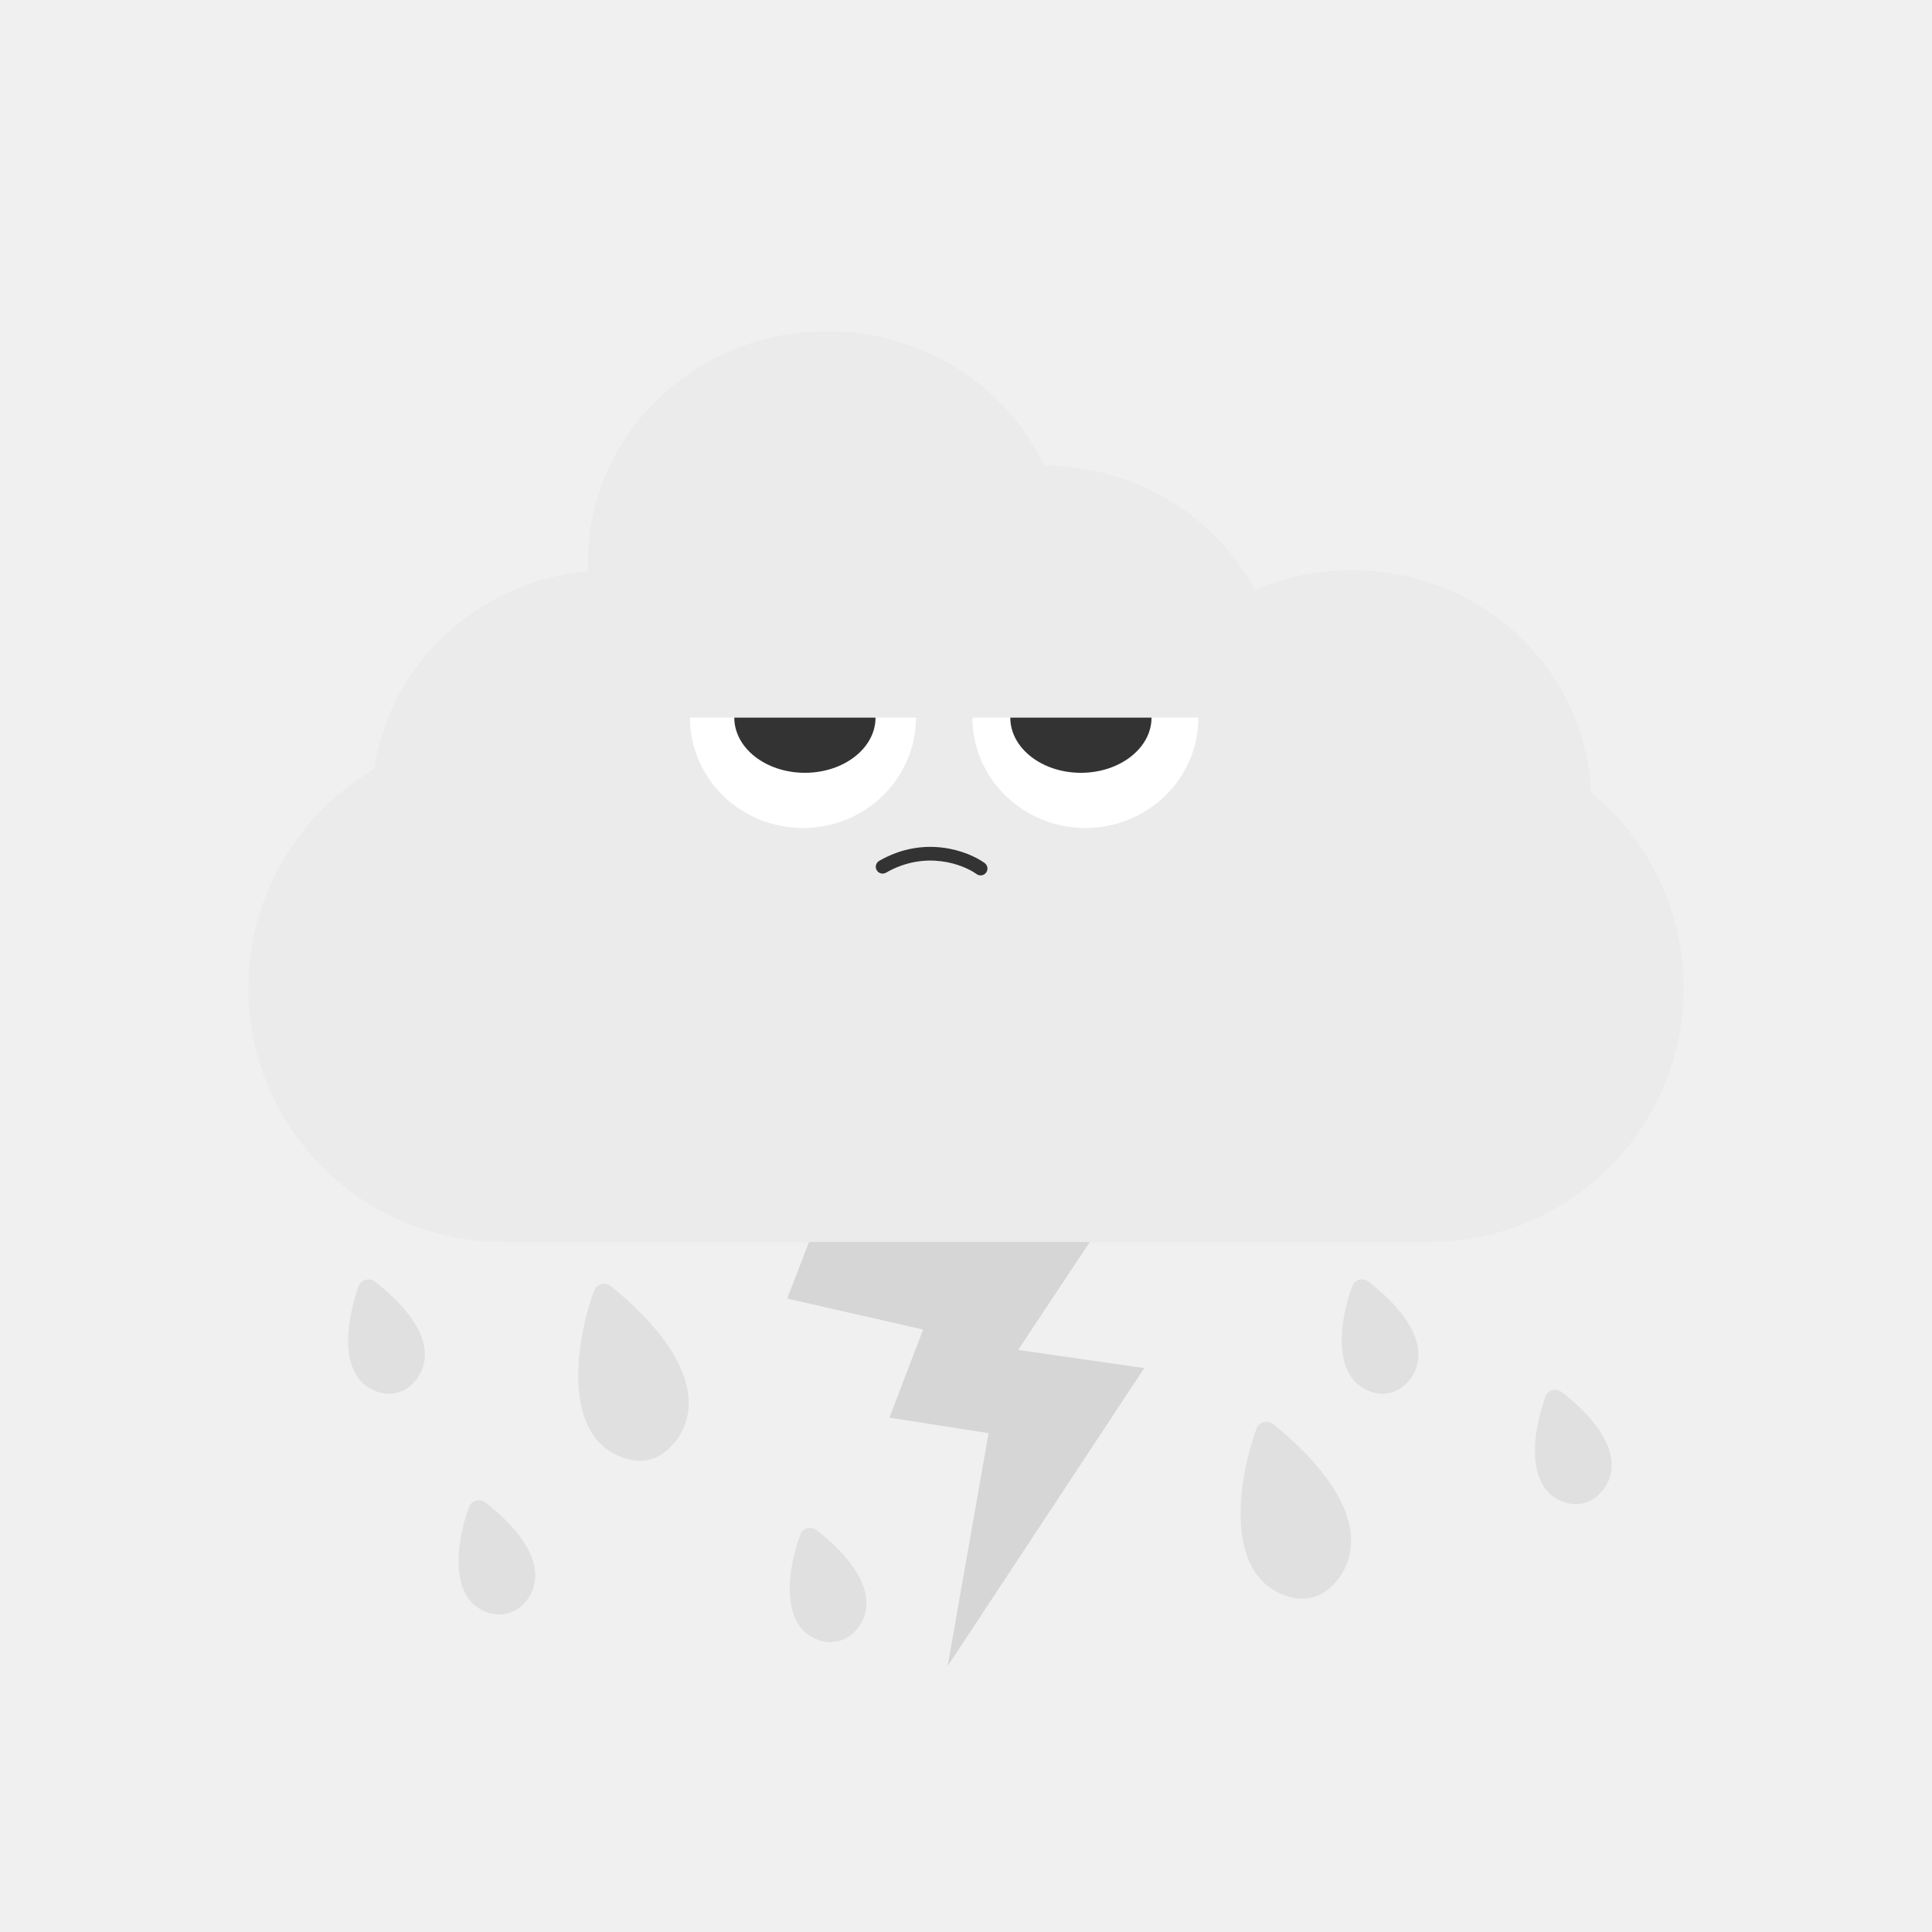
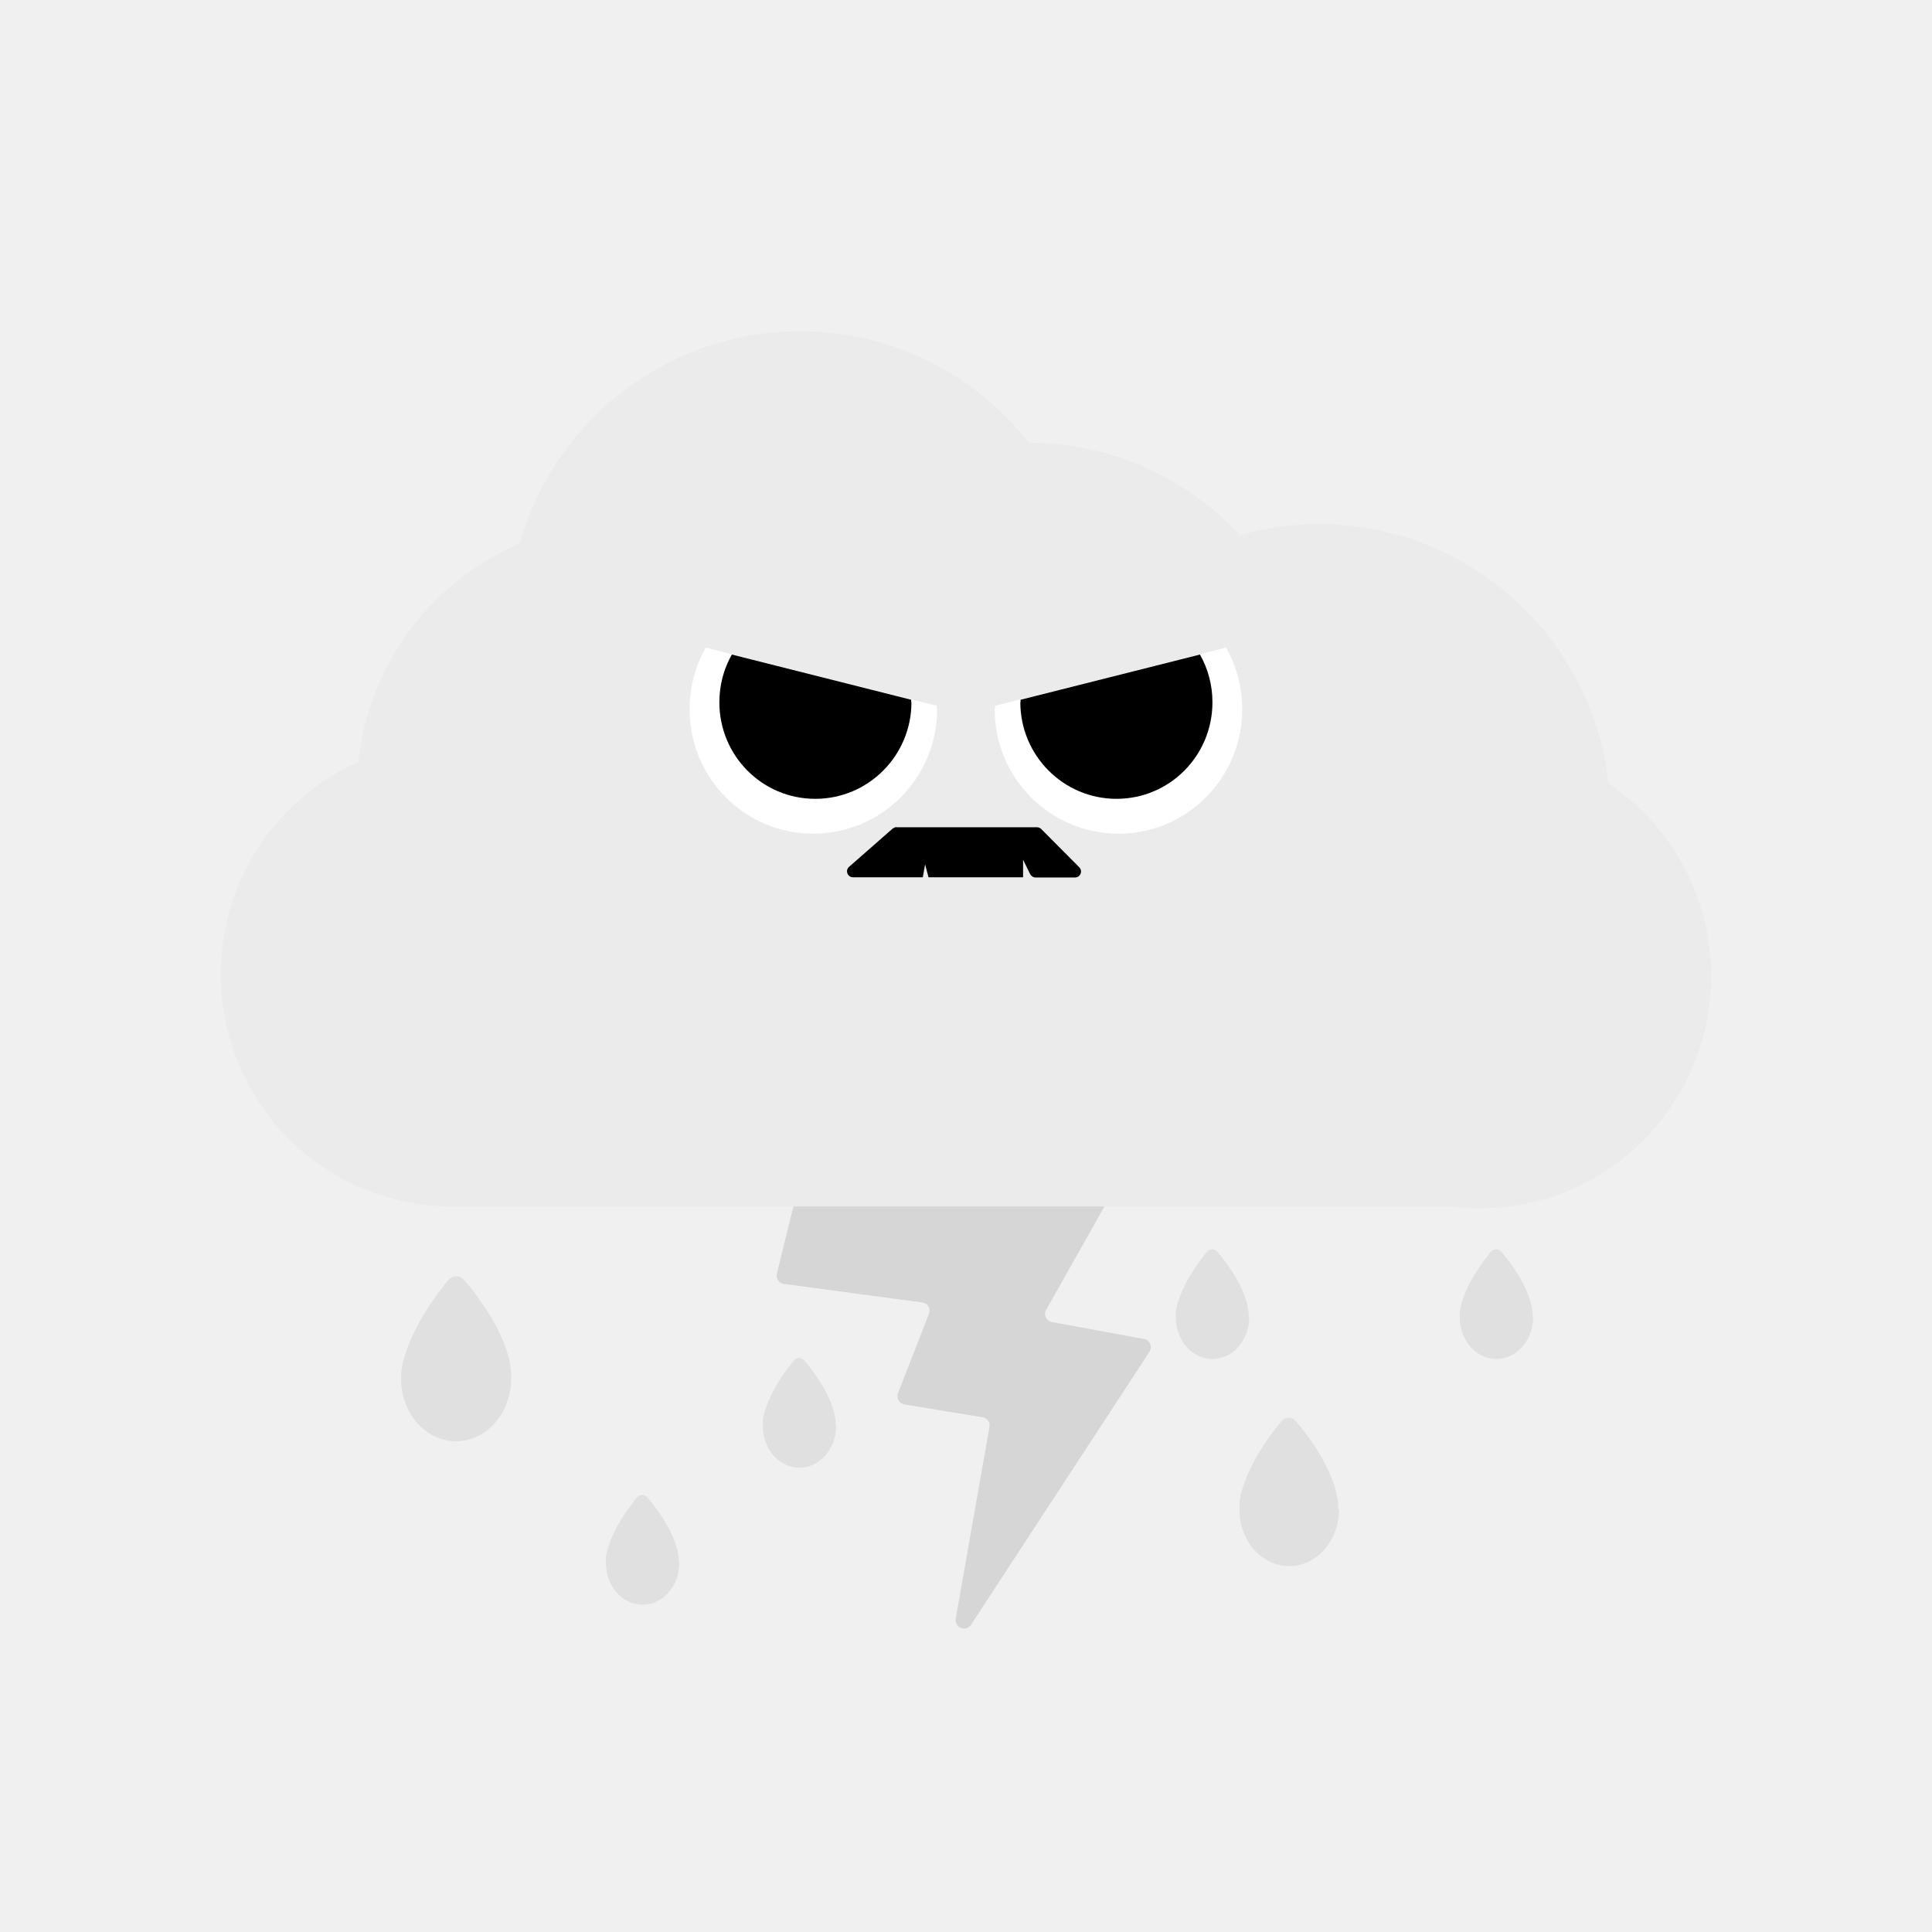
<svg xmlns="http://www.w3.org/2000/svg" width="70" height="70" viewBox="0 0 70 70" fill="none">
-   <path d="M28.521 47.049L31.372 39.658L36.833 39.272L35.214 43.635L39.508 44.966L36.889 48.91L41.457 49.568L34.335 60.366L35.818 51.927L32.226 51.364L33.446 48.172L28.521 47.049Z" fill="#D6D6D6" />
-   <path fill-rule="evenodd" clip-rule="evenodd" d="M45.477 21.368C46.548 20.91 47.732 20.655 48.978 20.655C53.647 20.655 57.453 24.227 57.638 28.701C59.691 30.388 61 32.943 61 35.803C61 40.882 56.871 45 51.778 45H18.222C13.129 45 9 40.882 9 35.803C9 32.421 10.83 29.466 13.557 27.868C14.109 24.054 17.312 21.062 21.307 20.694C21.303 20.591 21.301 20.489 21.301 20.386C21.301 15.754 25.181 12 29.968 12C33.456 12 36.464 13.994 37.838 16.869C41.157 16.884 44.035 18.705 45.477 21.368Z" fill="#EBEBEB" />
-   <path fill-rule="evenodd" clip-rule="evenodd" d="M35.233 26C35.233 26 35.233 26 35.233 26C35.233 28.209 37.065 30 39.326 30C41.586 30 43.419 28.209 43.419 26C43.419 26 43.419 26 43.419 26L35.233 26Z" fill="white" />
-   <path fill-rule="evenodd" clip-rule="evenodd" d="M25 26C25 26 25 26 25 26C25 28.209 26.833 30 29.093 30C31.354 30 33.187 28.209 33.187 26C33.187 26 33.187 26 33.187 26L25 26Z" fill="white" />
-   <path fill-rule="evenodd" clip-rule="evenodd" d="M36.605 26L41.722 26C41.722 27.105 40.576 28 39.163 28C37.751 28 36.605 27.105 36.605 26Z" fill="#333333" />
-   <path fill-rule="evenodd" clip-rule="evenodd" d="M26.605 26L31.722 26C31.722 27.105 30.576 28 29.163 28C27.751 28 26.605 27.105 26.605 26Z" fill="#333333" />
-   <path fill-rule="evenodd" clip-rule="evenodd" d="M32.103 31.619C33.533 30.796 34.897 31.319 35.385 31.671C35.496 31.751 35.651 31.725 35.731 31.614C35.811 31.503 35.785 31.348 35.674 31.268C35.077 30.838 33.501 30.242 31.855 31.19C31.737 31.258 31.696 31.41 31.764 31.528C31.832 31.647 31.984 31.688 32.103 31.619Z" fill="#333333" />
-   <path d="M56.727 54.444C55.233 53.988 55.521 51.885 55.996 50.6C56.087 50.355 56.387 50.28 56.593 50.442C58.767 52.15 58.654 53.476 57.905 54.177C57.594 54.469 57.135 54.569 56.727 54.444Z" fill="#E0E0E0" />
-   <path d="M13.727 50.444C12.233 49.988 12.521 47.885 12.996 46.6C13.087 46.355 13.387 46.28 13.593 46.442C15.767 48.15 15.654 49.476 14.905 50.177C14.594 50.469 14.135 50.569 13.727 50.444Z" fill="#E0E0E0" />
-   <path d="M17.727 58.444C16.233 57.988 16.521 55.885 16.996 54.6C17.087 54.355 17.387 54.28 17.593 54.442C19.767 56.15 19.654 57.476 18.905 58.177C18.594 58.469 18.135 58.569 17.727 58.444Z" fill="#E0E0E0" />
-   <path d="M29.727 59.444C28.233 58.988 28.521 56.885 28.996 55.6C29.087 55.355 29.387 55.28 29.593 55.442C31.767 57.15 31.654 58.476 30.905 59.177C30.594 59.469 30.135 59.569 29.727 59.444Z" fill="#E0E0E0" />
-   <path d="M49.727 50.444C48.233 49.988 48.521 47.885 48.996 46.6C49.087 46.355 49.387 46.28 49.593 46.442C51.767 48.15 51.654 49.476 50.905 50.177C50.594 50.469 50.135 50.569 49.727 50.444Z" fill="#E0E0E0" />
-   <path d="M46.829 57.886C44.33 57.297 44.807 53.745 45.523 51.769C45.616 51.513 45.929 51.434 46.141 51.606C49.65 54.461 49.334 56.596 48.099 57.604C47.747 57.891 47.271 57.99 46.829 57.886Z" fill="#E0E0E0" />
-   <path d="M22.829 52.886C20.33 52.297 20.807 48.745 21.523 46.769C21.616 46.513 21.93 46.434 22.141 46.606C25.65 49.461 25.334 51.596 24.099 52.604C23.747 52.891 23.271 52.99 22.829 52.886Z" fill="#E0E0E0" />
+   <g clip-path="url(#clip0_3090_76670)">
+     <path d="M29.284 41.532L28.147 46.148C28.106 46.321 28.221 46.495 28.402 46.52L33.419 47.19C33.616 47.215 33.731 47.421 33.657 47.603L32.537 50.474C32.463 50.656 32.578 50.854 32.768 50.887L35.601 51.35C35.766 51.375 35.881 51.541 35.848 51.706L34.629 58.646C34.572 58.969 35 59.142 35.181 58.87L41.647 48.977C41.762 48.794 41.663 48.546 41.449 48.513L38.114 47.901C37.907 47.86 37.8 47.636 37.907 47.455L40.774 42.367C40.881 42.169 40.749 41.929 40.527 41.912L29.597 41.309C29.448 41.309 29.317 41.4 29.284 41.54V41.532Z" fill="#D6D6D6" />
+     <path d="M62 35.368C62 40.016 58.244 43.78 53.623 43.78C53.285 43.78 52.94 43.764 52.618 43.714H16.377C11.748 43.714 8 39.95 8 35.301C8 31.869 10.043 28.916 12.983 27.609C13.362 24.035 15.66 21.041 18.831 19.693C20.083 15.251 24.16 12 28.987 12C32.348 12 35.338 13.572 37.273 16.037C40.296 16.045 43.014 17.335 44.925 19.387C45.84 19.122 46.795 18.99 47.792 18.99C53.22 18.99 57.692 23.092 58.285 28.386C60.526 29.9 62 32.464 62 35.376V35.368Z" fill="#EBEBEB" />
+     <path d="M33.954 25.698C33.954 28.188 31.944 30.206 29.465 30.206C26.986 30.206 24.984 28.188 24.984 25.698C24.984 24.888 25.198 24.127 25.569 23.465L33.946 25.574C33.946 25.574 33.946 25.657 33.946 25.698H33.954Z" fill="white" />
+     <path d="M33.023 25.444C33.023 27.371 31.467 28.943 29.539 28.943C27.612 28.943 26.064 27.379 26.064 25.444C26.064 24.815 26.228 24.219 26.517 23.715L33.015 25.353C33.015 25.353 33.015 25.419 33.015 25.444H33.023Z" fill="black" />
+     <path d="M36.038 25.698C36.038 28.188 38.048 30.206 40.527 30.206C43.006 30.206 45.008 28.188 45.008 25.698C45.008 24.888 44.794 24.127 44.423 23.465L36.046 25.574C36.046 25.574 36.046 25.657 36.046 25.698H36.038Z" fill="white" />
+     <path d="M36.969 25.444C36.969 27.371 38.526 28.943 40.453 28.943C42.38 28.943 43.929 27.379 43.929 25.444C43.929 24.815 43.764 24.219 43.476 23.715L36.977 25.353C36.977 25.353 36.977 25.419 36.977 25.444H36.969Z" fill="black" />
+     <path d="M32.48 29.973H37.57C37.628 29.973 37.685 29.998 37.727 30.039L39.102 31.421C39.242 31.561 39.143 31.793 38.946 31.793H37.521C37.438 31.793 37.364 31.743 37.323 31.669L37.068 31.148V31.785H33.641L33.518 31.313L33.435 31.785H30.907C30.709 31.785 30.61 31.537 30.767 31.404L32.34 30.023C32.34 30.023 32.431 29.965 32.48 29.965V29.973Z" fill="black" />
+     <path d="M18.526 49.951C18.51 51.2 17.628 52.218 16.524 52.218C15.421 52.218 14.531 51.208 14.531 49.951C14.531 49.951 14.531 49.885 14.54 49.752C14.54 49.736 14.54 49.719 14.54 49.695C14.54 49.678 14.54 49.653 14.548 49.637C14.564 49.554 14.581 49.447 14.605 49.331C14.622 49.281 14.638 49.223 14.655 49.165C14.655 49.132 14.671 49.099 14.688 49.058C14.877 48.454 15.297 47.536 16.228 46.394C16.393 46.196 16.665 46.187 16.829 46.394C16.829 46.394 18.551 48.305 18.526 49.943V49.951Z" fill="#E0E0E0" />
+     <path d="M24.614 56.628C24.605 57.463 24.02 58.142 23.279 58.142C22.538 58.142 21.953 57.463 21.953 56.628C21.953 56.628 21.953 56.586 21.953 56.495C21.953 56.487 21.953 56.471 21.953 56.462C21.953 56.454 21.953 56.438 21.953 56.421C21.961 56.363 21.97 56.297 21.994 56.214C22.003 56.181 22.011 56.148 22.027 56.107C22.027 56.09 22.035 56.065 22.044 56.041C22.167 55.635 22.456 55.031 23.065 54.27C23.172 54.138 23.362 54.13 23.469 54.27C23.469 54.27 24.614 55.544 24.597 56.636L24.614 56.628Z" fill="#E0E0E0" />
+     <path d="M30.297 51.663C30.289 52.498 29.704 53.177 28.963 53.177C28.221 53.177 27.637 52.498 27.637 51.663C27.637 51.663 27.637 51.622 27.637 51.531C27.637 51.522 27.637 51.506 27.637 51.498C27.637 51.489 27.637 51.473 27.637 51.456C27.645 51.398 27.653 51.332 27.678 51.249C27.686 51.216 27.694 51.183 27.711 51.142C27.711 51.125 27.719 51.1 27.727 51.076C27.851 50.67 28.139 50.066 28.749 49.306C28.856 49.173 29.045 49.165 29.152 49.306C29.152 49.306 30.297 50.579 30.281 51.671L30.297 51.663Z" fill="#E0E0E0" />
+     <path d="M45.263 47.725C45.255 48.561 44.67 49.239 43.929 49.239C43.187 49.239 42.602 48.561 42.602 47.725C42.602 47.725 42.602 47.684 42.602 47.593C42.602 47.585 42.602 47.568 42.602 47.56C42.602 47.552 42.602 47.535 42.602 47.519C42.611 47.461 42.619 47.395 42.644 47.312C42.652 47.279 42.66 47.246 42.677 47.204C42.677 47.188 42.685 47.163 42.693 47.138C42.817 46.733 43.105 46.129 43.715 45.368C43.822 45.236 44.011 45.227 44.118 45.368C44.118 45.368 45.263 46.642 45.246 47.734L45.263 47.725Z" fill="#E0E0E0" />
+     <path d="M48.517 54.7C48.5 55.833 47.71 56.743 46.713 56.743C45.716 56.743 44.909 55.833 44.909 54.7C44.909 54.7 44.909 54.642 44.909 54.518C44.909 54.501 44.909 54.485 44.909 54.468C44.909 54.452 44.909 54.435 44.909 54.418C44.917 54.344 44.934 54.253 44.959 54.145C44.967 54.104 44.983 54.054 45 53.997C45 53.972 45.016 53.939 45.025 53.906C45.197 53.36 45.576 52.532 46.416 51.507C46.565 51.325 46.812 51.316 46.96 51.507C46.96 51.507 48.509 53.236 48.492 54.708L48.517 54.7Z" fill="#E0E0E0" />
+     <path d="M55.551 47.725C55.543 48.561 54.958 49.239 54.217 49.239C53.475 49.239 52.891 48.561 52.891 47.725C52.891 47.725 52.891 47.684 52.891 47.593C52.891 47.585 52.891 47.568 52.891 47.56C52.891 47.552 52.891 47.535 52.891 47.519C52.899 47.461 52.907 47.395 52.932 47.312C52.94 47.279 52.948 47.246 52.965 47.204C52.965 47.188 52.973 47.163 52.981 47.138C53.105 46.733 53.393 46.129 54.003 45.368C54.11 45.236 54.299 45.227 54.406 45.368C54.406 45.368 55.551 46.642 55.535 47.734L55.551 47.725Z" fill="#E0E0E0" />
+   </g>
+   <defs>
+     <clipPath id="clip0_3090_76670">
+       <rect width="54" height="47" fill="white" transform="translate(8 12)" />
+     </clipPath>
+   </defs>
</svg>
